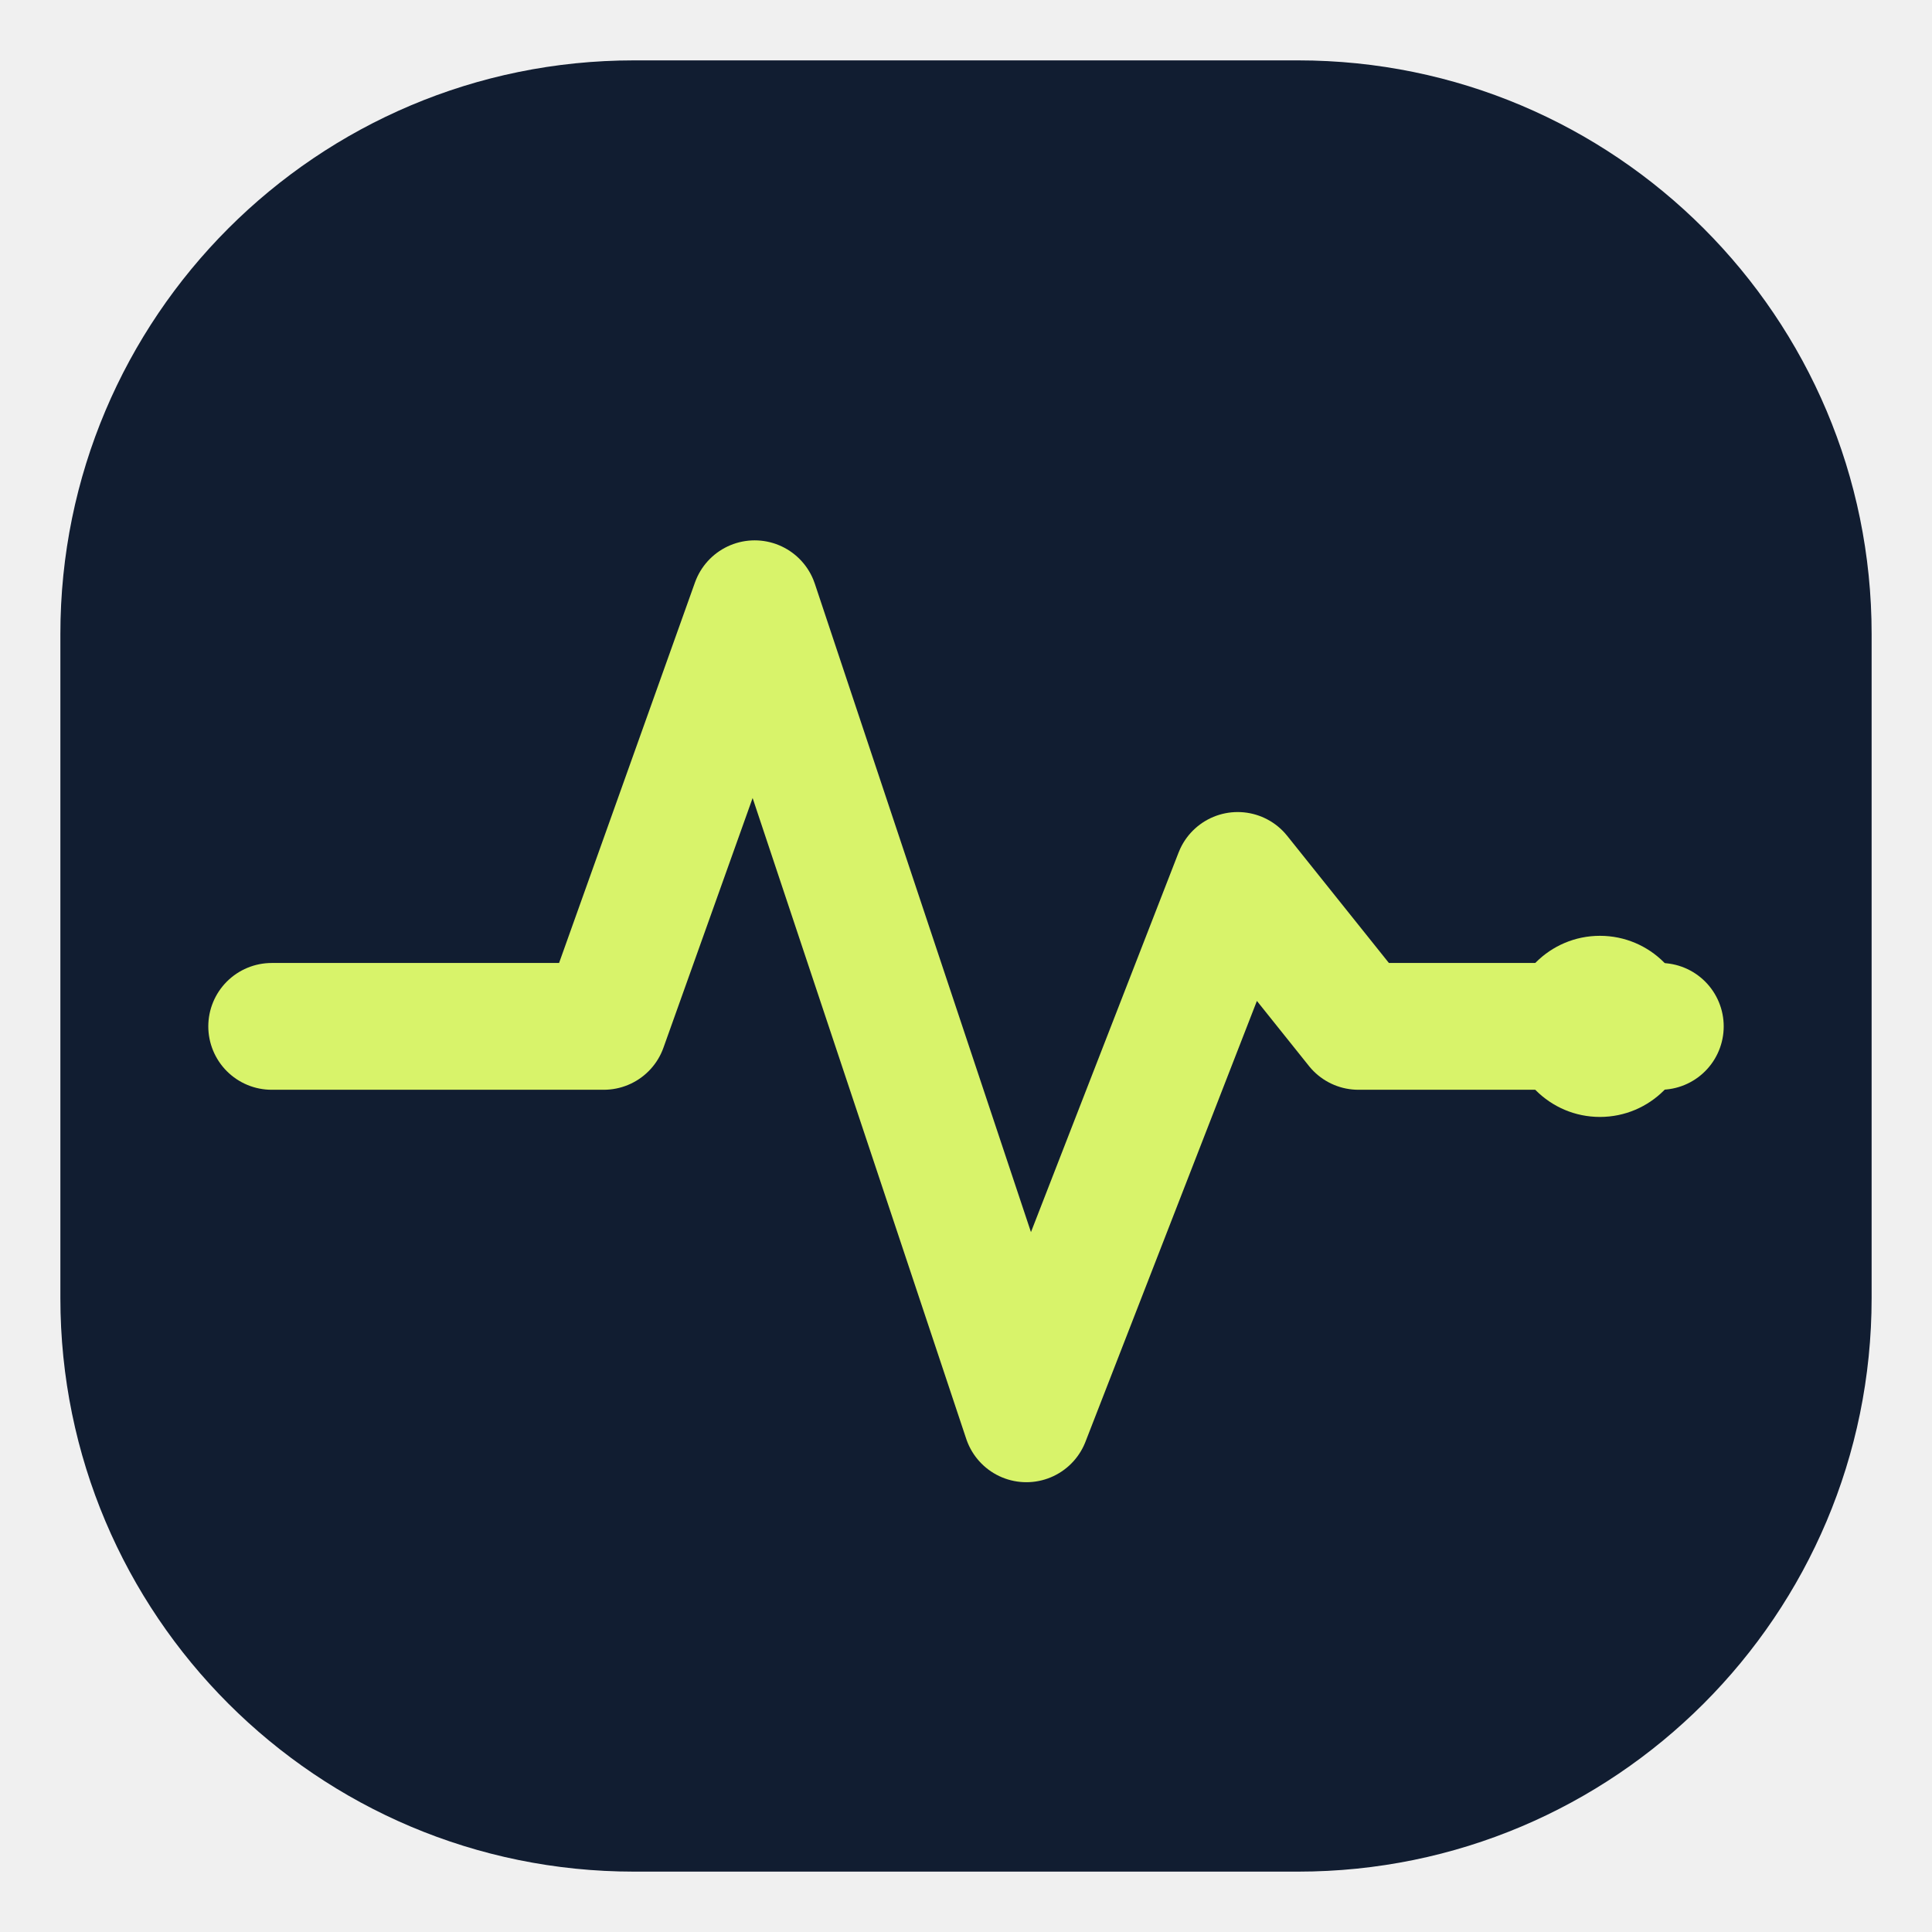
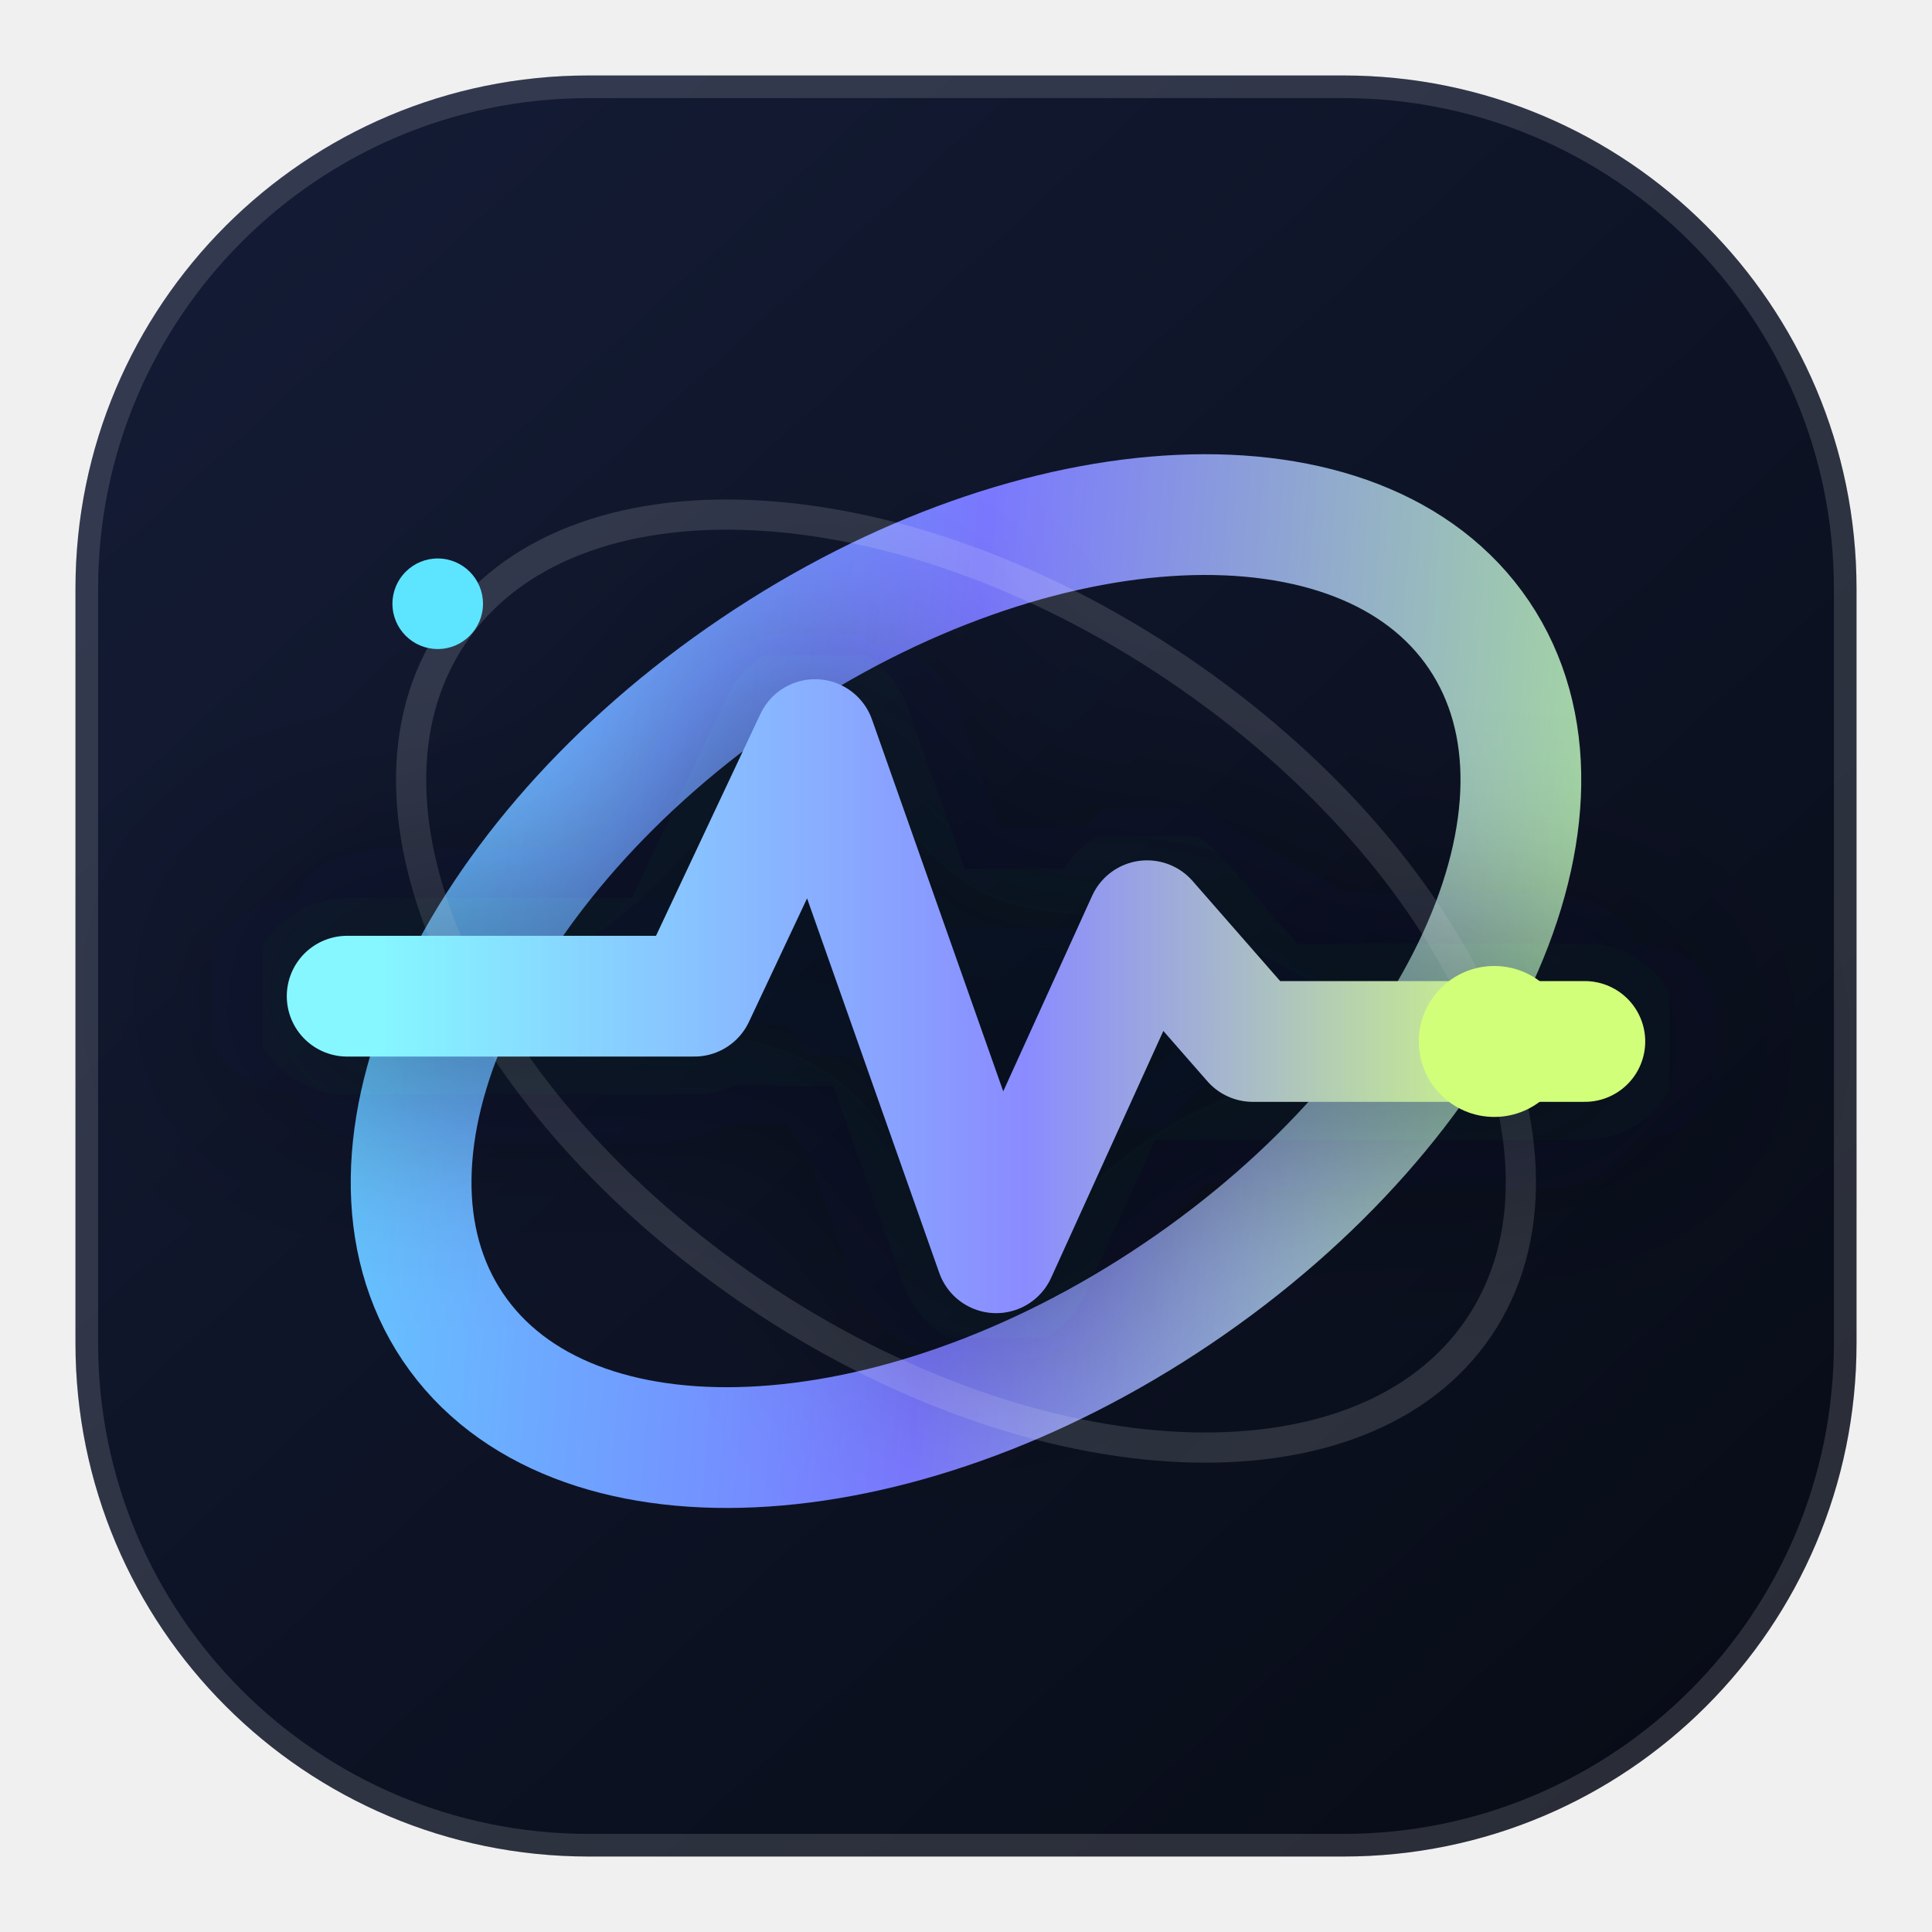
- <svg xmlns="http://www.w3.org/2000/svg" viewBox="0 0 64 64">
-   <rect x="2" y="2" width="60" height="60" rx="19" fill="#111D31" />
-   <path d="M9 34h11l5-14 9 27 7-18 4 5h10" fill="none" stroke="#D8F36A" stroke-width="4.2" stroke-linecap="round" stroke-linejoin="round" />
-   <circle cx="53" cy="34" r="3" fill="#D8F36A" />
+ <svg xmlns="http://www.w3.org/2000/svg" viewBox="0 0 128 128" fill="none">
+   <defs>
+     <linearGradient id="bg" x1="12" y1="8" x2="118" y2="124" gradientUnits="userSpaceOnUse">
+       <stop stop-color="#141C36" />
+       <stop offset="1" stop-color="#070B15" />
+     </linearGradient>
+     <linearGradient id="orbit" x1="19" y1="31" x2="109" y2="103" gradientUnits="userSpaceOnUse">
+       <stop stop-color="#5DE4FF" />
+       <stop offset=".48" stop-color="#7A78FF" />
+       <stop offset="1" stop-color="#B7FF7A" />
+     </linearGradient>
+     <linearGradient id="pulse" x1="25" y1="65" x2="103" y2="65" gradientUnits="userSpaceOnUse">
+       <stop stop-color="#86F7FF" />
+       <stop offset=".55" stop-color="#8A8BFF" />
+       <stop offset="1" stop-color="#D2FF7A" />
+     </linearGradient>
+     <filter id="shadow" x="5" y="5" width="118" height="118" filterUnits="userSpaceOnUse">
+       <feGaussianBlur stdDeviation="7" />
+     </filter>
+   </defs>
+   <rect x="5" y="5" width="118" height="118" rx="34" fill="url(#bg)" />
+   <rect x="5.75" y="5.75" width="116.5" height="116.5" rx="33.25" stroke="white" stroke-opacity=".14" stroke-width="1.5" />
+   <ellipse cx="64" cy="65" rx="41" ry="25" transform="rotate(-34 64 65)" stroke="url(#orbit)" stroke-width="8" stroke-linecap="round" />
+   <ellipse cx="64" cy="65" rx="41" ry="25" transform="rotate(34 64 65)" stroke="white" stroke-opacity=".14" stroke-width="2" />
+   <path d="M23 66h23l8-17 12 34 10-22 7 8h22" stroke="#050A13" stroke-width="13" stroke-linecap="round" stroke-linejoin="round" opacity=".45" filter="url(#shadow)" />
+   <path d="M23 66h23l8-17 12 34 10-22 7 8h22" stroke="url(#pulse)" stroke-width="8" stroke-linecap="round" stroke-linejoin="round" />
+   <circle cx="99" cy="69" r="5" fill="#D2FF7A" />
+   <circle cx="29" cy="40" r="3" fill="#5DE4FF" />
</svg>
